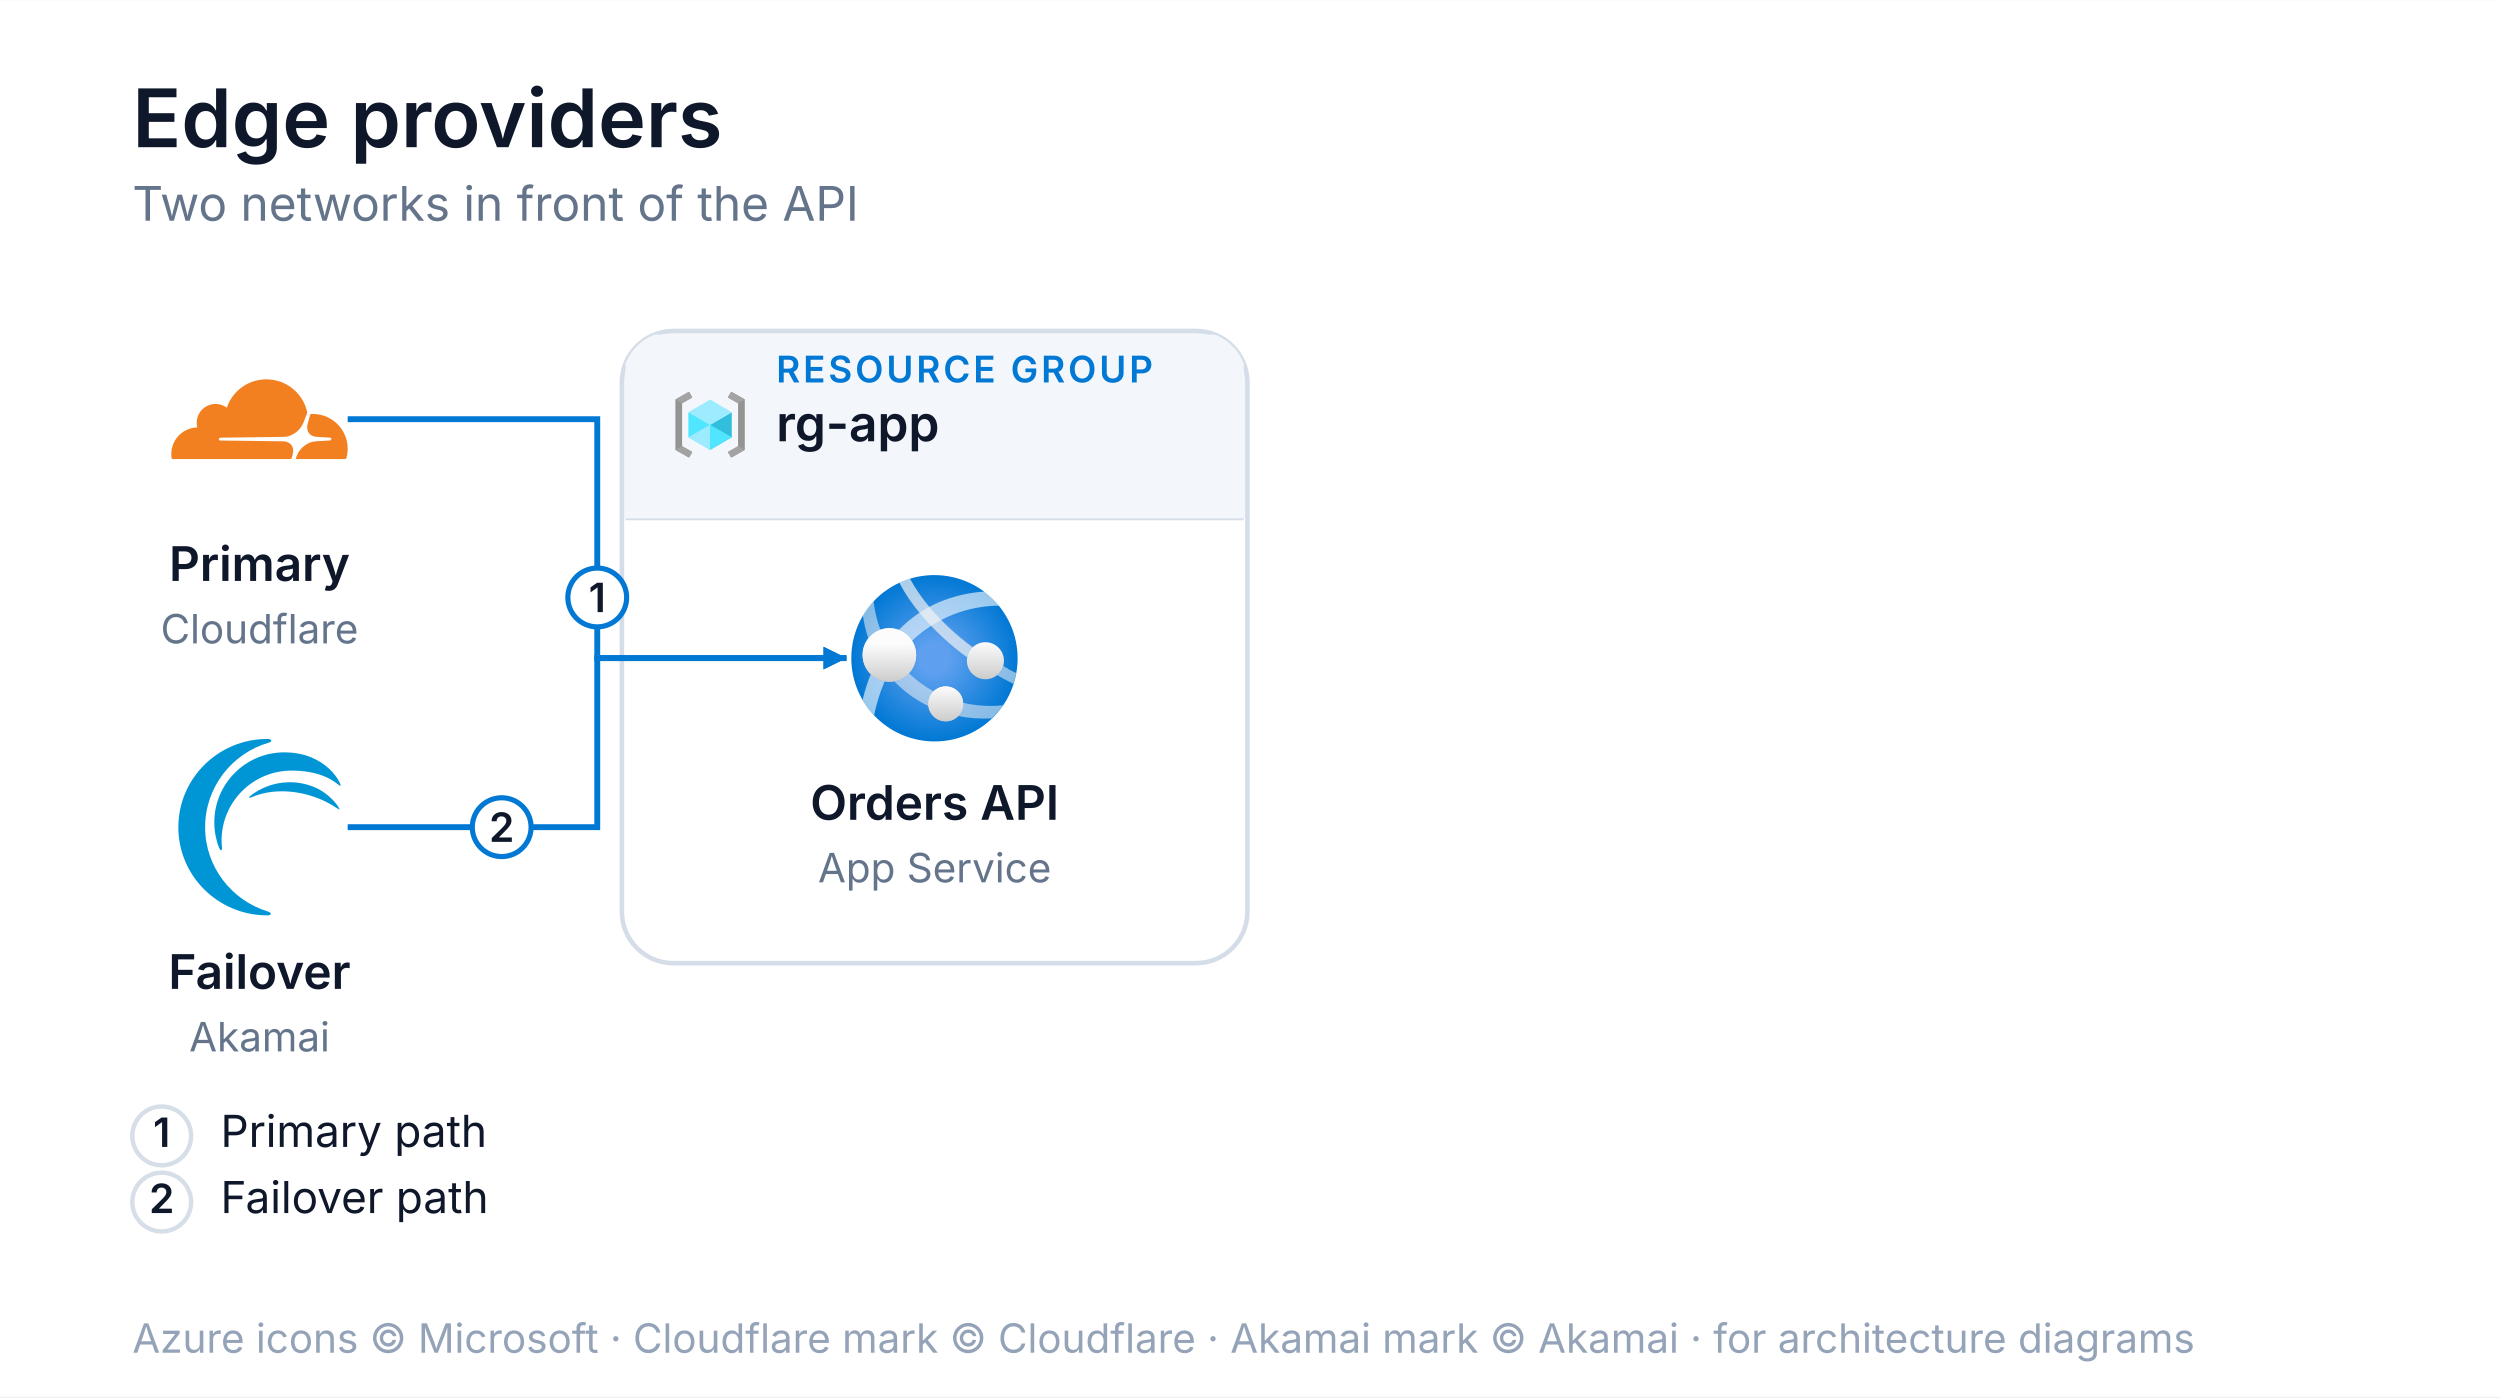
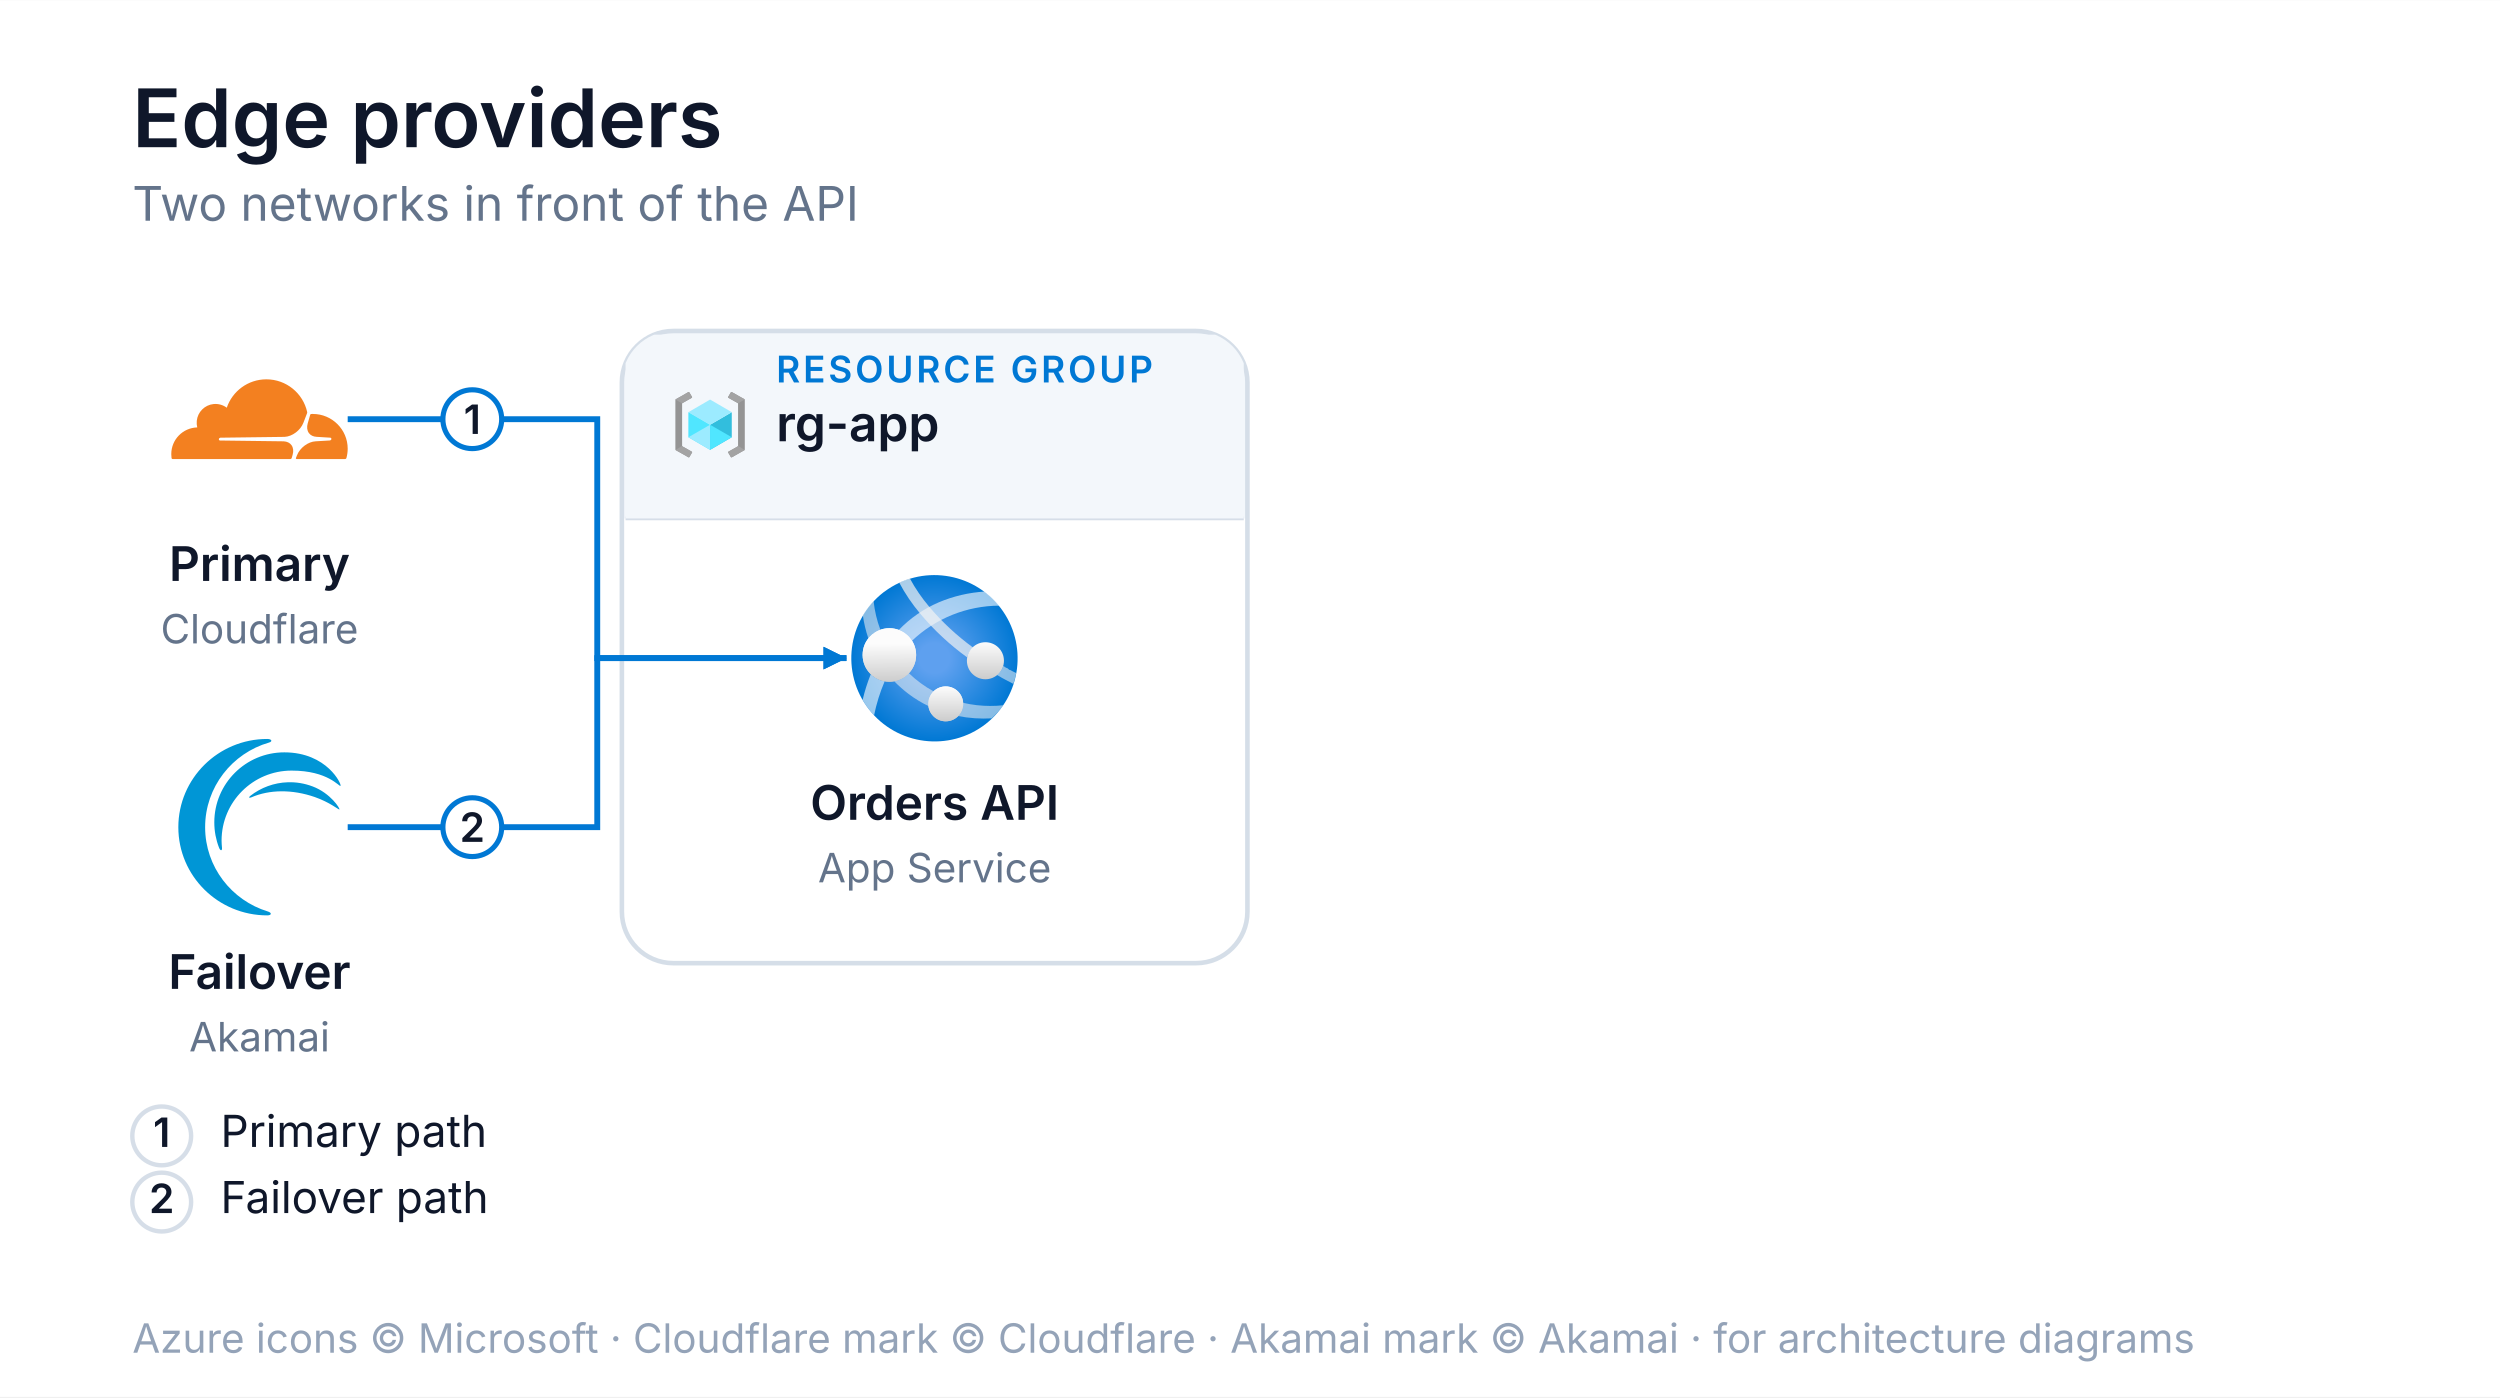
<svg xmlns="http://www.w3.org/2000/svg" width="680" height="380" viewBox="0 0 680.2 380.0" role="img" text-rendering="optimizeLegibility">
  <rect width="100%" height="100%" fill="#FFFFFF" />
  <defs>
    <marker id="arrow-0078D4" viewBox="0 0 10 10" refX="8.6" refY="5" markerWidth="8" markerHeight="8" orient="auto-start-reverse" markerUnits="userSpaceOnUse">
      <path d="M0.8 1.15 L8.6 5 L0.8 8.85 Z" fill="#0078D4" />
    </marker>
    <clipPath id="clip1">
      <rect x="169.2" y="90.0" width="170.2" height="172.0" rx="14" />
    </clipPath>
  </defs>
  <g clip-path="url(#clip1)">
    <rect x="169.2" y="90.0" width="170.2" height="172.0" fill="#FFFFFF" />
    <rect x="169.2" y="90.0" width="170.2" height="51.0" fill="#F3F7FB" />
  </g>
  <rect x="169.2" y="90.0" width="170.2" height="172.0" rx="14" ry="14" fill="none" stroke="#D5DEE8" stroke-width="1.25" />
  <line x1="170.2" y1="141.0" x2="338.4" y2="141.0" stroke="#D6DEE8" stroke-width="1" />
-   <path d="M 94.6 114.0 L 110.6 114.0 L 162.5 114.0 L 162.5 179.0 L 214.3 179.0 L 230.3 179.0" fill="none" stroke="#0078D4" stroke-width="1.6" stroke-linecap="butt" stroke-linejoin="miter" marker-end="url(#arrow-0078D4)" />
-   <path d="M 94.6 225.0 L 110.6 225.0 L 162.5 225.0 L 162.5 179.0 L 214.3 179.0 L 230.3 179.0" fill="none" stroke="#0078D4" stroke-width="1.6" stroke-linecap="butt" stroke-linejoin="miter" marker-end="url(#arrow-0078D4)" />
+   <path d="M 94.6 114.0 L 162.5 114.0 L 162.5 179.0 L 230.3 179.0" fill="none" stroke="#0078D4" stroke-width="1.6" stroke-linecap="butt" stroke-linejoin="miter" marker-end="url(#arrow-0078D4)" />
+   <path d="M 94.6 225.0 L 162.5 225.0 L 162.5 179.0 L 230.3 179.0" fill="none" stroke="#0078D4" stroke-width="1.6" stroke-linecap="butt" stroke-linejoin="miter" marker-end="url(#arrow-0078D4)" />
  <g clip-path="url(#clip1)">
    <rect x="170.2" y="91.0" width="168.2" height="50.0" fill="#F3F7FB" />
  </g>
  <svg x="183.2" y="105.5" width="20.0" height="20.0" viewBox="0 0 18 18" preserveAspectRatio="xMidYMid meet" overflow="visible">
    <g>
      <g>
        <path d="M.5,15.08a.16.16,0,0,0,.08.14l1.16.65L3.7,17a.17.17,0,0,0,.23-.06l.66-1.12a.16.16,0,0,0-.06-.21l-2.3-1.3a.17.17,0,0,1-.08-.14V3.85a.16.16,0,0,1,.08-.14l2.3-1.3a.16.16,0,0,0,.06-.21L3.93,1.08A.17.17,0,0,0,3.7,1L1.78,2.11l-1.2.67a.16.16,0,0,0-.08.14V15.08Z" fill="#949494" />
        <path d="M2.14,3.77l.06-.06,2.3-1.3a.14.14,0,0,0,.06-.21L3.9,1.08A.15.15,0,0,0,3.68,1L1.75,2.11.56,2.78s-.05,0-.06.06l.9.51Z" fill="#a3a3a3" />
        <path d="M4.5,15.59l-2.3-1.3a.22.22,0,0,1-.07-.09l-1.62,1,.05,0,1.15.65,2,1.11a.15.15,0,0,0,.22-.06l.66-1.12A.14.14,0,0,0,4.5,15.59Z" fill="#a3a3a3" />
      </g>
      <path d="M17.5,15.08a.16.16,0,0,1-.08.14l-1.16.65L14.3,17a.17.17,0,0,1-.23-.06l-.66-1.12a.16.16,0,0,1,.06-.21l2.3-1.3a.17.17,0,0,0,.08-.14V3.85a.16.16,0,0,0-.08-.14l-2.3-1.3a.16.16,0,0,1-.06-.21l.66-1.12A.17.17,0,0,1,14.3,1l1.92,1.09,1.2.67a.16.16,0,0,1,.08.14V15.08Z" fill="#949494" />
      <path d="M15.86,3.77l-.06-.06-2.3-1.3a.14.14,0,0,1-.06-.21l.66-1.12A.15.15,0,0,1,14.32,1l1.93,1.09,1.19.67s0,0,.06.06l-.9.51Z" fill="#a3a3a3" />
      <path d="M13.5,15.59l2.3-1.3a.22.22,0,0,0,.07-.09l1.62,1,0,0-1.15.65-2,1.11a.15.15,0,0,1-.22-.06l-.66-1.12A.14.14,0,0,1,13.5,15.59Z" fill="#a3a3a3" />
      <polygon points="14.31 5.93 14.31 12.07 8.99 15.16 8.99 9.01 14.31 5.93" fill="#32bedd" />
      <polygon points="14.31 5.93 9 9.02 3.68 5.93 9 2.84 14.31 5.93" fill="#9cebff" />
      <polygon points="8.99 9.02 8.99 15.16 3.68 12.07 3.68 5.93 8.99 9.02" fill="#50e6ff" />
      <polygon points="3.68 12.07 8.99 9.01 8.99 15.16 3.68 12.07" fill="#9cebff" />
      <polygon points="14.31 12.07 8.99 9.01 8.99 15.16 14.31 12.07" fill="#50e6ff" />
    </g>
  </svg>
  <text x="211.2" y="104.0" fill="#0078D4" font-family="&quot;Segoe UI&quot;, Inter, &quot;Helvetica Neue&quot;, Arial, sans-serif" font-size="10" font-weight="600" letter-spacing="0.08em">RESOURCE GROUP</text>
  <text x="211.2" y="120.0" fill="#0F172A" font-family="&quot;Segoe UI&quot;, Inter, &quot;Helvetica Neue&quot;, Arial, sans-serif" font-size="13.5" font-weight="600">rg-app</text>
  <svg x="46.6" y="90.0" width="48.0" height="48.0" viewBox="0 0 24 24" preserveAspectRatio="xMidYMid meet" overflow="visible">
    <path fill="#F38020" d="M16.509 16.845c.147-.507.091-.971-.155-1.315-.225-.316-.605-.499-1.062-.52l-8.659-.112a.156.156 0 0 1-.133-.071c-.028-.042-.035-.099-.021-.155.028-.084.112-.148.204-.156l8.736-.112c1.035-.049 2.16-.887 2.554-1.914l.499-1.301c.021-.056.029-.113.015-.168-.562-2.546-2.835-4.445-5.55-4.445-2.504 0-4.628 1.618-5.388 3.861-.493-.366-1.119-.562-1.794-.499-1.203.119-2.167 1.083-2.286 2.286-.028.31-.007.613.064.894C1.568 13.171 0 14.775 0 16.752c0 .175.014.351.035.527.014.083.084.147.169.147h15.981c.091 0 .176-.065.203-.155l.12-.427zm2.757-5.563c-.077 0-.161 0-.238.011-.057 0-.105.042-.127.098l-.338 1.174c-.147.507-.092.971.154 1.316.226.316.606.498 1.062.519l1.844.113c.056 0 .105.026.133.07.028.043.035.107.021.156-.028.084-.113.148-.204.155l-1.921.112c-1.041.049-2.158.887-2.553 1.914l-.141.358c-.028.071.021.142.099.142h6.598c.077 0 .147-.049.169-.126.112-.408.176-.837.176-1.28 0-2.603-2.125-4.727-4.734-4.727" />
  </svg>
  <text x="70.6" y="158.0" text-anchor="middle" fill="#0F172A" font-family="&quot;Segoe UI&quot;, Inter, &quot;Helvetica Neue&quot;, Arial, sans-serif" font-size="13" font-weight="600">Primary</text>
  <text x="70.6" y="175.0" text-anchor="middle" fill="#64748B" font-family="&quot;Segoe UI&quot;, Inter, &quot;Helvetica Neue&quot;, Arial, sans-serif" font-size="11">Cloudflare</text>
  <svg x="46.6" y="201.0" width="48.0" height="48.0" viewBox="0 0 24 24" preserveAspectRatio="xMidYMid meet" overflow="visible">
    <path fill="#0096D6" d="M13.055 0C6.384 0 .961 5.38.961 12.008.961 18.635 6.37 24 13.055 24c.617 0 .645-.357.086-.529-4.935-1.506-8.535-6.069-8.535-11.463 0-5.466 3.672-10.071 8.693-11.52C13.815.345 13.672 0 13.055 0Zm2.324 1.822c-5.265 0-9.525 4.261-9.525 9.525 0 1.219.229 2.382.644 3.443.172.459.445.458.402.014-.029-.316-.057-.645-.057-.975 0-5.265 4.261-9.525 9.525-9.525 4.978 0 6.47 2.224 6.656 2.08.201-.158-1.808-4.562-7.646-4.562zm.469 4.07c-1.862.059-3.651.717-5.104 1.855-.258.201-.157.328.144.199 2.467-1.076 5.581-1.105 8.637-.043 2.051.717 3.241 1.736 3.342 1.693.158-.072-1.192-2.223-3.645-3.141-1.113-.42-2.258-.6-3.375-.564z" />
  </svg>
  <text x="70.6" y="269.0" text-anchor="middle" fill="#0F172A" font-family="&quot;Segoe UI&quot;, Inter, &quot;Helvetica Neue&quot;, Arial, sans-serif" font-size="13" font-weight="600">Failover</text>
  <text x="70.6" y="286.0" text-anchor="middle" fill="#64748B" font-family="&quot;Segoe UI&quot;, Inter, &quot;Helvetica Neue&quot;, Arial, sans-serif" font-size="11">Akamai</text>
  <svg x="230.3" y="155.0" width="48.0" height="48.0" viewBox="0 0 18 18" preserveAspectRatio="xMidYMid meet" overflow="visible">
    <defs>
      <radialGradient id="n5e2cf8746-c9a8-4eee-86c2-4951983c6032" cx="13428.81" cy="3518.86" r="56.67" gradientTransform="translate(-2005.33 -518.83) scale(0.15)" gradientUnits="userSpaceOnUse">
        <stop offset="0.18" stop-color="#5ea0ef" />
        <stop offset="1" stop-color="#0078d4" />
      </radialGradient>
      <linearGradient id="n5bdd213dd-d313-473c-8ff4-0133fd3a9033" x1="4.4" y1="11.48" x2="4.37" y2="7.53" gradientUnits="userSpaceOnUse">
        <stop offset="0" stop-color="#ccc" />
        <stop offset="1" stop-color="#fcfcfc" />
      </linearGradient>
      <linearGradient id="n5afcc63c5-3649-4476-a742-bcb53a569f3c" x1="10.13" y1="15.45" x2="10.13" y2="11.9" gradientUnits="userSpaceOnUse">
        <stop offset="0" stop-color="#ccc" />
        <stop offset="1" stop-color="#fcfcfc" />
      </linearGradient>
      <linearGradient id="n5bd873f0b-9954-4aa5-a3df-9f4c64e8729d" x1="14.18" y1="11.15" x2="14.18" y2="7.38" gradientUnits="userSpaceOnUse">
        <stop offset="0" stop-color="#ccc" />
        <stop offset="1" stop-color="#fcfcfc" />
      </linearGradient>
    </defs>
    <path id="n5ee75dd06-1aca-4f76-9d11-d05a284020ad" d="M14.21,15.72A8.5,8.5,0,0,1,3.79,2.28l.09-.06a8.5,8.5,0,0,1,10.33,13.5" fill="url(#n5e2cf8746-c9a8-4eee-86c2-4951983c6032)" />
    <path d="M6.69,7.23A13,13,0,0,1,15.6,3.65a8.47,8.47,0,0,0-1.49-1.44,14.34,14.34,0,0,0-4.69,1.1A12.54,12.54,0,0,0,5.34,6.13,2.76,2.76,0,0,1,6.69,7.23Z" fill="#fff" opacity="0.6" />
    <path d="M2.48,10.65a17.86,17.86,0,0,0-.83,2.62,7.82,7.82,0,0,0,.62.92c.18.23.35.44.55.65A17.94,17.94,0,0,1,3.9,11.37,2.76,2.76,0,0,1,2.48,10.65Z" fill="#fff" opacity="0.6" />
    <path d="M3.46,6.11a12,12,0,0,1-.69-2.94,8.15,8.15,0,0,0-1.1,1.45A12.69,12.69,0,0,0,2.24,7,2.69,2.69,0,0,1,3.46,6.11Z" fill="#f2f2f2" opacity="0.55" />
    <circle cx="4.38" cy="8.68" r="2.73" fill="url(#n5bdd213dd-d313-473c-8ff4-0133fd3a9033)" />
    <path d="M8.36,13.67A1.77,1.77,0,0,1,8.9,12.4a11.88,11.88,0,0,1-2.53-1.86,2.74,2.74,0,0,1-1.49.83,13.1,13.1,0,0,0,1.45,1.28A12.12,12.12,0,0,0,8.38,13.9,1.79,1.79,0,0,1,8.36,13.67Z" fill="#f2f2f2" opacity="0.55" />
    <path d="M14.66,13.88a12,12,0,0,1-2.76-.32.41.41,0,0,1,0,.11,1.75,1.75,0,0,1-.51,1.24,13.69,13.69,0,0,0,3.42.24A8.21,8.21,0,0,0,16,13.81,11.5,11.5,0,0,1,14.66,13.88Z" fill="#f2f2f2" opacity="0.55" />
    <circle cx="10.13" cy="13.67" r="1.78" fill="url(#n5afcc63c5-3649-4476-a742-bcb53a569f3c)" />
    <path d="M12.32,8.93a1.83,1.83,0,0,1,.61-1A25.5,25.5,0,0,1,8.47,3.79a16.91,16.91,0,0,1-2-2.92,7.64,7.64,0,0,0-1.09.42A18.14,18.14,0,0,0,7.53,4.47,26.44,26.44,0,0,0,12.32,8.93Z" fill="#f2f2f2" opacity="0.7" />
    <circle cx="14.18" cy="9.27" r="1.89" fill="url(#n5bd873f0b-9954-4aa5-a3df-9f4c64e8729d)" />
    <path d="M17.35,10.54,17,10.37l0,0-.3-.16-.06,0L16.38,10l-.07,0L16,9.8a1.76,1.76,0,0,1-.64.92c.12.08.25.15.38.22l.08.05.35.19,0,0,.86.45h0a8.63,8.63,0,0,0,.29-1.11Z" fill="#f2f2f2" opacity="0.55" />
    <circle cx="4.38" cy="8.68" r="2.73" fill="url(#n5bdd213dd-d313-473c-8ff4-0133fd3a9033)" />
    <circle cx="10.13" cy="13.67" r="1.78" fill="url(#n5afcc63c5-3649-4476-a742-bcb53a569f3c)" />
  </svg>
  <text x="254.3" y="223.0" text-anchor="middle" fill="#0F172A" font-family="&quot;Segoe UI&quot;, Inter, &quot;Helvetica Neue&quot;, Arial, sans-serif" font-size="13" font-weight="600">Orders API</text>
  <text x="254.3" y="240.0" text-anchor="middle" fill="#64748B" font-family="&quot;Segoe UI&quot;, Inter, &quot;Helvetica Neue&quot;, Arial, sans-serif" font-size="11">App Service</text>
-   <circle cx="162.5" cy="162.5" r="8.0" fill="#FFFFFF" stroke="#0078D4" stroke-width="1.4" />
-   <text x="162.5" y="166.5" text-anchor="middle" fill="#0F172A" font-family="&quot;Segoe UI&quot;, Inter, &quot;Helvetica Neue&quot;, Arial, sans-serif" font-size="11" font-weight="600">1</text>
-   <circle cx="136.5" cy="225.0" r="8.0" fill="#FFFFFF" stroke="#0078D4" stroke-width="1.4" />
-   <text x="136.5" y="229.0" text-anchor="middle" fill="#0F172A" font-family="&quot;Segoe UI&quot;, Inter, &quot;Helvetica Neue&quot;, Arial, sans-serif" font-size="11" font-weight="600">2</text>
+   <circle cx="128.5" cy="114.0" r="8.0" fill="#FFFFFF" stroke="#0078D4" stroke-width="1.4" />
+   <text x="128.5" y="118.0" text-anchor="middle" fill="#0F172A" font-family="&quot;Segoe UI&quot;, Inter, &quot;Helvetica Neue&quot;, Arial, sans-serif" font-size="11" font-weight="600">1</text>
+   <circle cx="128.5" cy="225.0" r="8.0" fill="#FFFFFF" stroke="#0078D4" stroke-width="1.4" />
+   <text x="128.5" y="229.0" text-anchor="middle" fill="#0F172A" font-family="&quot;Segoe UI&quot;, Inter, &quot;Helvetica Neue&quot;, Arial, sans-serif" font-size="11" font-weight="600">2</text>
  <circle cx="44.0" cy="309.0" r="8" fill="#FFFFFF" stroke="#D6DEE8" stroke-width="1.2" />
  <text x="44.0" y="312.0" text-anchor="middle" fill="#0F172A" font-family="&quot;Segoe UI&quot;, Inter, &quot;Helvetica Neue&quot;, Arial, sans-serif" font-size="11" font-weight="600">1</text>
  <text x="60.0" y="312.0" fill="#0F172A" font-family="&quot;Segoe UI&quot;, Inter, &quot;Helvetica Neue&quot;, Arial, sans-serif" font-size="12">Primary path</text>
  <circle cx="44.0" cy="327.0" r="8" fill="#FFFFFF" stroke="#D6DEE8" stroke-width="1.2" />
  <text x="44.0" y="330.0" text-anchor="middle" fill="#0F172A" font-family="&quot;Segoe UI&quot;, Inter, &quot;Helvetica Neue&quot;, Arial, sans-serif" font-size="11" font-weight="600">2</text>
  <text x="60.0" y="330.0" fill="#0F172A" font-family="&quot;Segoe UI&quot;, Inter, &quot;Helvetica Neue&quot;, Arial, sans-serif" font-size="12">Failover path</text>
  <text x="36" y="40" fill="#0F172A" font-family="&quot;Segoe UI&quot;, Inter, &quot;Helvetica Neue&quot;, Arial, sans-serif" font-size="22" font-weight="600">Edge providers</text>
  <text x="36" y="60" fill="#64748B" font-family="&quot;Segoe UI&quot;, Inter, &quot;Helvetica Neue&quot;, Arial, sans-serif" font-size="13">Two networks in front of the API</text>
  <text x="36" y="368.0" fill="#94A3B8" font-family="&quot;Segoe UI&quot;, Inter, &quot;Helvetica Neue&quot;, Arial, sans-serif" font-size="11">Azure icons © Microsoft · Cloudflare mark © Cloudflare · Akamai mark © Akamai · for architecture diagrams</text>
</svg>
